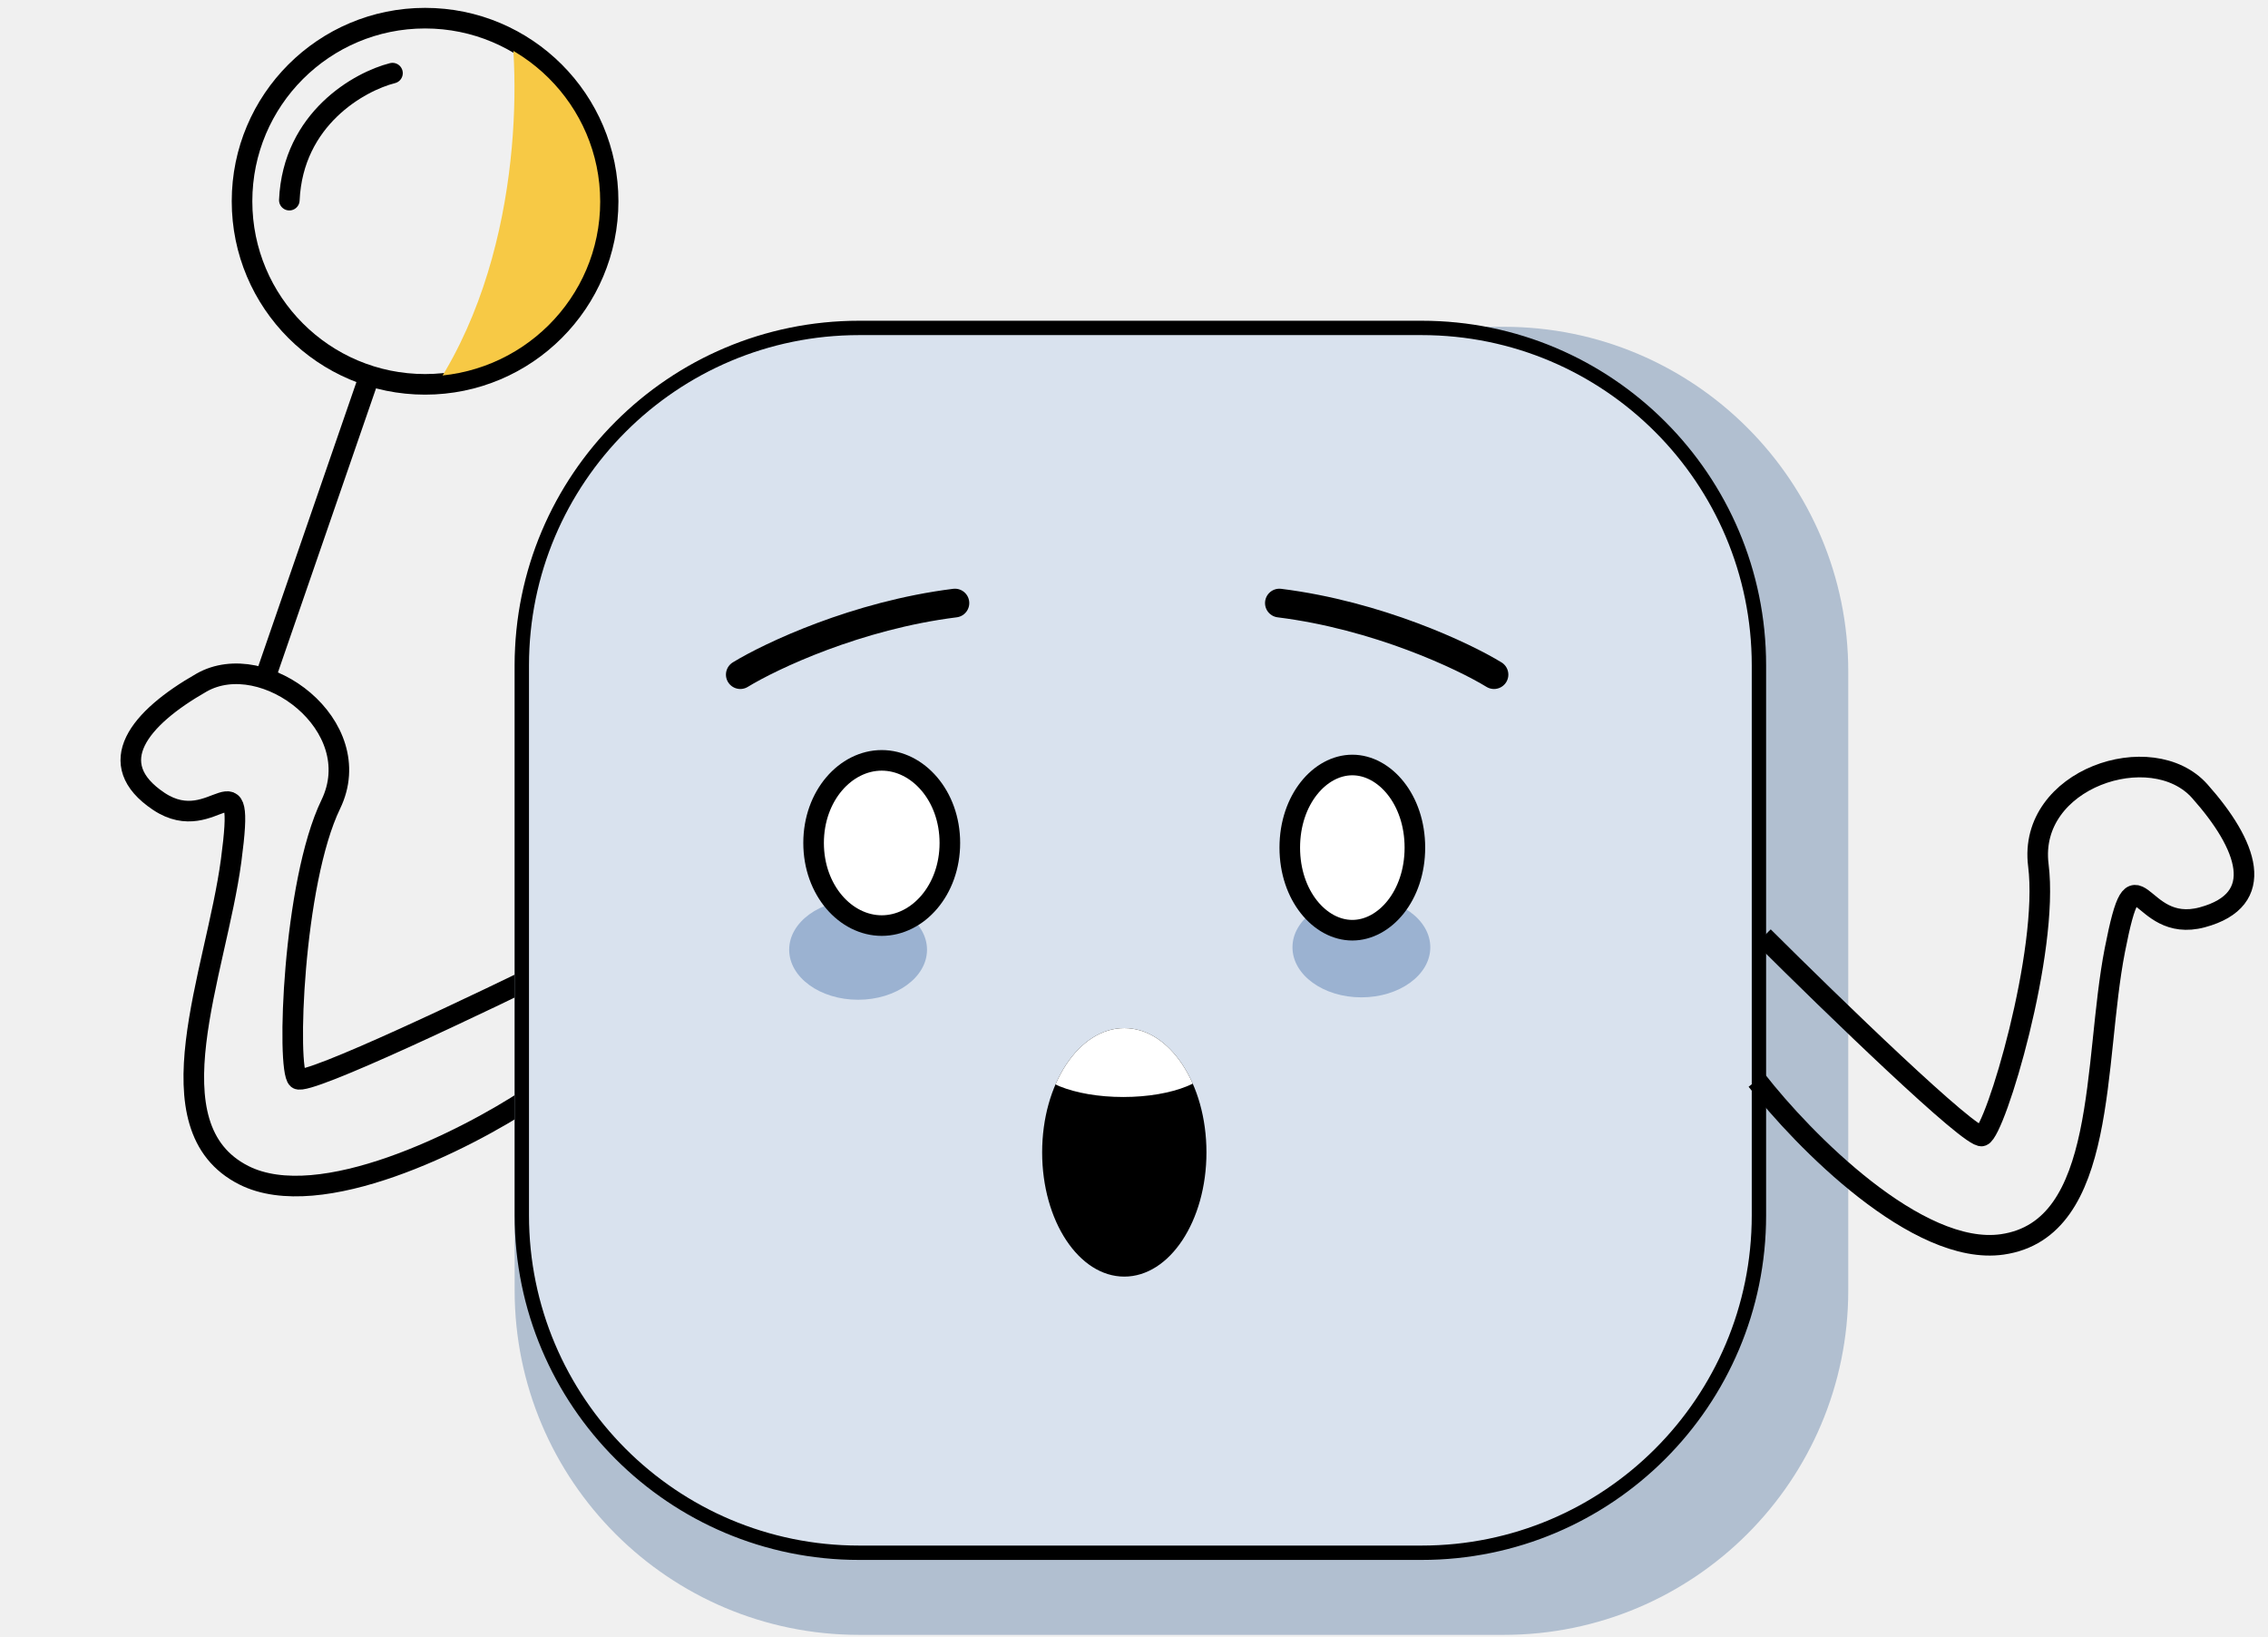
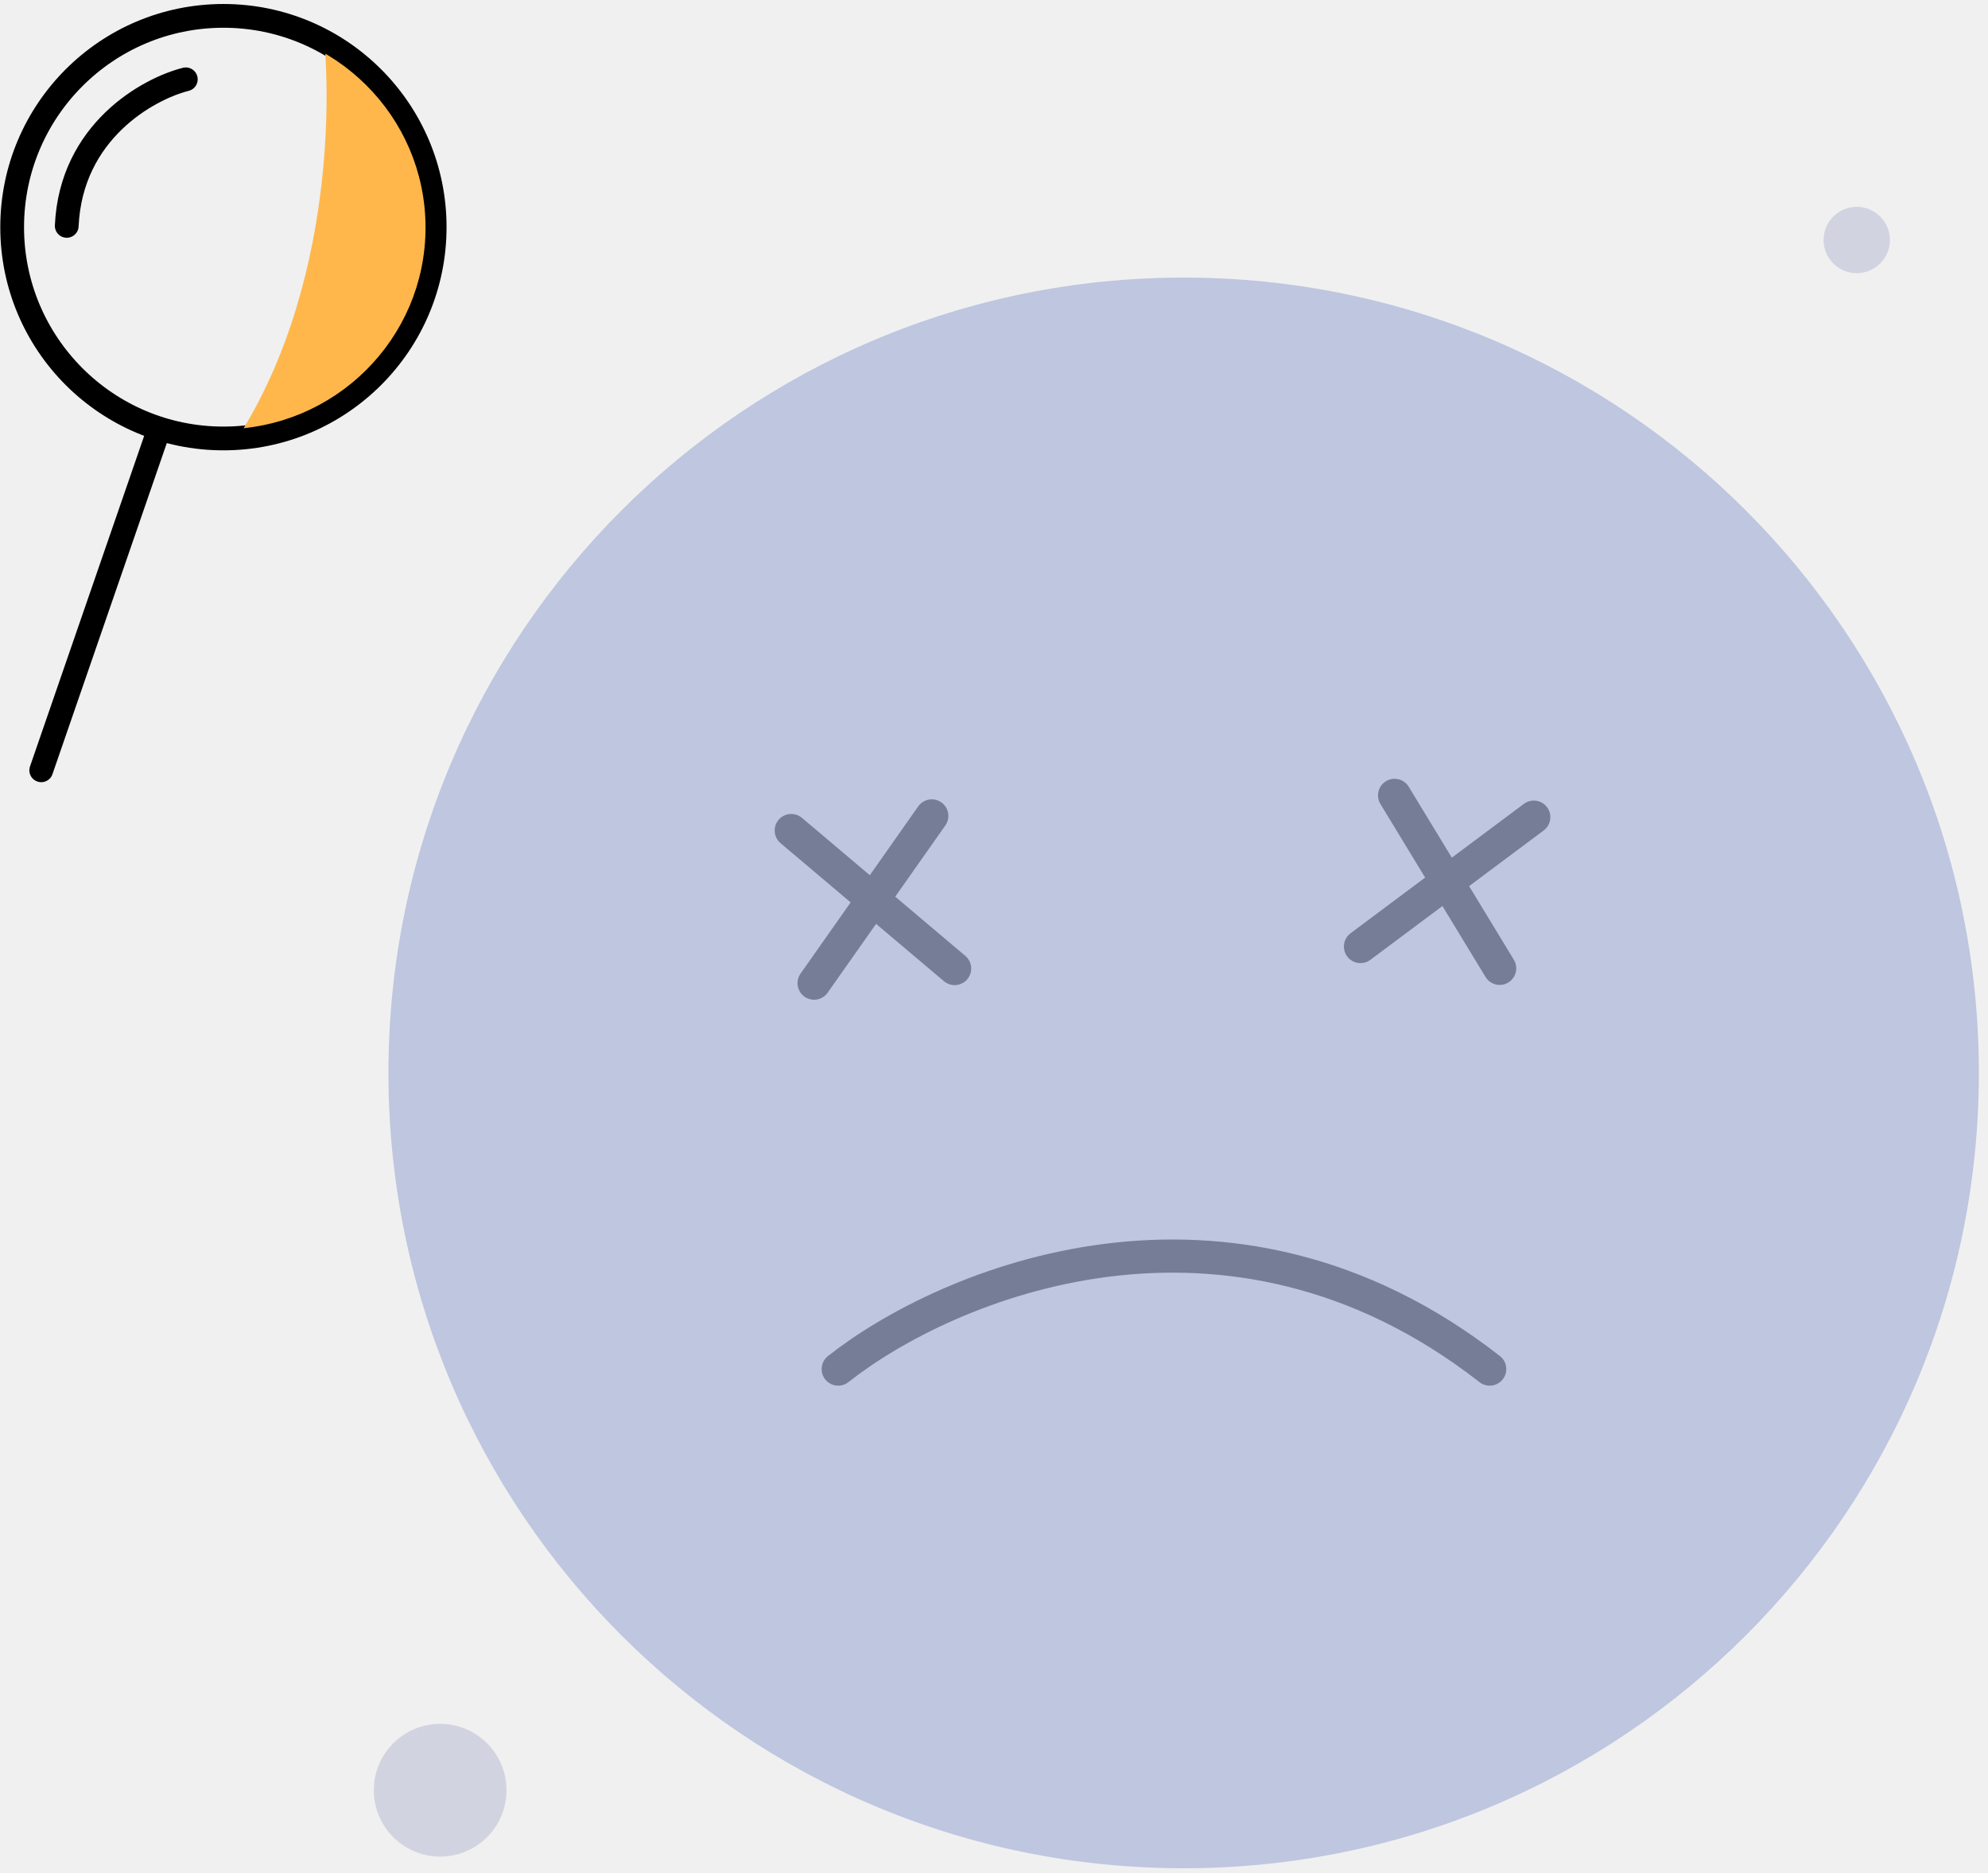
- <svg xmlns="http://www.w3.org/2000/svg" width="158" height="114" viewBox="0 0 158 114" fill="none">
-   <line x1="28.278" y1="18.825" x2="18.382" y2="47.474" stroke="black" stroke-width="1.434" />
-   <path d="M39.599 66.858C33.57 69.83 21.356 75.649 20.736 75.143C19.96 74.511 20.395 61.493 23.044 56.02C25.693 50.548 18.397 45.059 14.036 47.544C9.675 50.029 7.127 53.187 11.062 55.812C14.998 58.437 17.15 52.055 16.104 59.922C15.057 67.79 10.334 78.496 16.989 81.853C22.314 84.539 32.444 79.401 36.843 76.497" stroke="black" stroke-width="1.434" />
-   <rect x="35.852" y="22.76" width="92.907" height="91.104" rx="24" fill="#B1BFD0" />
-   <rect x="36.352" y="22.839" width="86.184" height="85.306" rx="23.5" fill="#D9E2EE" stroke="black" />
-   <rect x="41.011" y="27.058" width="76.867" height="76.867" rx="20" fill="#D9E2EE" />
-   <ellipse cx="59.779" cy="66.145" rx="4.801" ry="3.485" fill="#9BB2D1" />
-   <ellipse cx="94.841" cy="65.978" rx="4.801" ry="3.485" fill="#9BB2D1" />
-   <path d="M66.172 58.71C66.172 62.006 63.938 64.464 61.426 64.464C58.913 64.464 56.679 62.006 56.679 58.71C56.679 55.414 58.913 52.957 61.426 52.957C63.938 52.957 66.172 55.414 66.172 58.71Z" fill="white" stroke="black" stroke-width="1.434" />
-   <ellipse cx="78.324" cy="80.259" rx="5.723" ry="8.653" fill="black" />
-   <path d="M98.568 59.034C98.568 62.383 96.464 64.787 94.21 64.787C91.956 64.787 89.852 62.383 89.852 59.034C89.852 55.684 91.956 53.28 94.21 53.28C96.464 53.28 98.568 55.684 98.568 59.034Z" fill="white" stroke="black" stroke-width="1.434" />
-   <path d="M51.573 46.986C53.709 45.681 59.69 42.856 66.524 42.002" stroke="black" stroke-width="2" stroke-linecap="round" />
-   <path d="M104.079 46.986C101.943 45.681 95.963 42.856 89.128 42.002" stroke="black" stroke-width="2" stroke-linecap="round" />
-   <path d="M122.851 65.235C127.614 69.979 137.328 79.395 138.078 79.115C139.015 78.763 142.763 66.289 142.002 60.257C141.24 54.225 149.908 51.355 153.246 55.103C156.584 58.851 157.99 62.658 153.422 63.888C148.854 65.118 148.854 58.383 147.331 66.172C145.808 73.961 146.862 85.615 139.483 86.67C133.58 87.513 125.623 79.408 122.382 75.249" stroke="black" stroke-width="1.434" />
-   <mask id="mask0" mask-type="alpha" maskUnits="userSpaceOnUse" x="72" y="71" width="13" height="18">
-     <ellipse cx="78.324" cy="80.259" rx="5.723" ry="8.653" fill="black" />
+ <svg xmlns="http://www.w3.org/2000/svg" width="120" height="113" viewBox="0 0 120 113" fill="none">
+   <line x1="11.916" y1="19.196" x2="2.489" y2="46.489" stroke="black" stroke-width="1.434" stroke-linecap="round" />
+   <rect x="23.448" y="16.753" width="96" height="96" rx="48" fill="#BEC6E0" />
+   <path d="M56.245 49.242L49.14 59.336" stroke="#757D97" stroke-width="2" stroke-linecap="round" stroke-linejoin="bevel" />
+   <path d="M92.582 49.317L82.121 57.126" stroke="#757D97" stroke-width="2" stroke-linecap="round" stroke-linejoin="bevel" />
+   <path d="M57.624 58.454L47.761 50.124" stroke="#757D97" stroke-width="2" stroke-linecap="round" stroke-linejoin="bevel" />
+   <path d="M90.524 58.442L84.179 48.002" stroke="#757D97" stroke-width="2" stroke-linecap="round" stroke-linejoin="bevel" />
+   <circle cx="13.486" cy="13.71" r="12.752" fill="#F0F0F0" stroke="black" stroke-width="1.434" />
+   <mask id="mask0" mask-type="alpha" maskUnits="userSpaceOnUse" x="1" y="1" width="25" height="25">
+     <path d="M24.969 13.734C24.969 20.057 19.8 25.193 13.413 25.193C7.026 25.193 1.857 20.057 1.857 13.734C1.857 7.411 7.026 2.276 13.413 2.276C19.8 2.276 24.969 7.411 24.969 13.734Z" fill="#F0F0F0" stroke="black" stroke-width="1.434" />
  </mask>
  <g mask="url(#mask0)">
-     <ellipse cx="78.251" cy="73.867" rx="6.262" ry="2.536" fill="white" />
+     <path d="M12.428 29.051C19.921 20.088 20.206 6.593 19.412 0.966C25.868 0.233 38.843 1.101 39.095 10.436C39.41 22.104 3.062 40.254 12.428 29.051Z" fill="#FFB74C" />
  </g>
-   <circle cx="29.613" cy="14.017" r="12.752" fill="#F0F0F0" stroke="black" stroke-width="1.434" />
-   <mask id="mask1" mask-type="alpha" maskUnits="userSpaceOnUse" x="17" y="1" width="25" height="26">
-     <path d="M41.096 14.041C41.096 20.364 35.928 25.5 29.54 25.5C23.153 25.5 17.985 20.364 17.985 14.041C17.985 7.718 23.153 2.583 29.54 2.583C35.928 2.583 41.096 7.718 41.096 14.041Z" fill="#F0F0F0" stroke="black" stroke-width="1.434" />
-   </mask>
-   <g mask="url(#mask1)">
-     <path d="M28.555 29.358C36.049 20.396 36.333 6.9 35.539 1.273C41.995 0.54 54.971 1.408 55.223 10.743C55.537 22.411 19.189 40.561 28.555 29.358Z" fill="#F7C945" />
-   </g>
-   <path d="M27.343 5.094C25.053 5.673 20.409 8.253 20.156 13.94" stroke="black" stroke-width="1.434" stroke-linecap="round" stroke-linejoin="round" />
+   <path d="M11.216 4.787C8.925 5.366 4.282 7.946 4.029 13.632" stroke="black" stroke-width="1.434" stroke-linecap="round" stroke-linejoin="round" />
+   <path d="M50.596 82.628C57.111 77.481 74.096 70.276 89.922 82.628" stroke="#757D97" stroke-width="2" stroke-linecap="round" stroke-linejoin="bevel" />
+   <circle opacity="0.45" cx="26.569" cy="108.044" r="4.005" fill="#AAB2CB" />
+   <circle opacity="0.45" cx="112.078" cy="14.485" r="2.003" fill="#AAB2CB" />
</svg>
